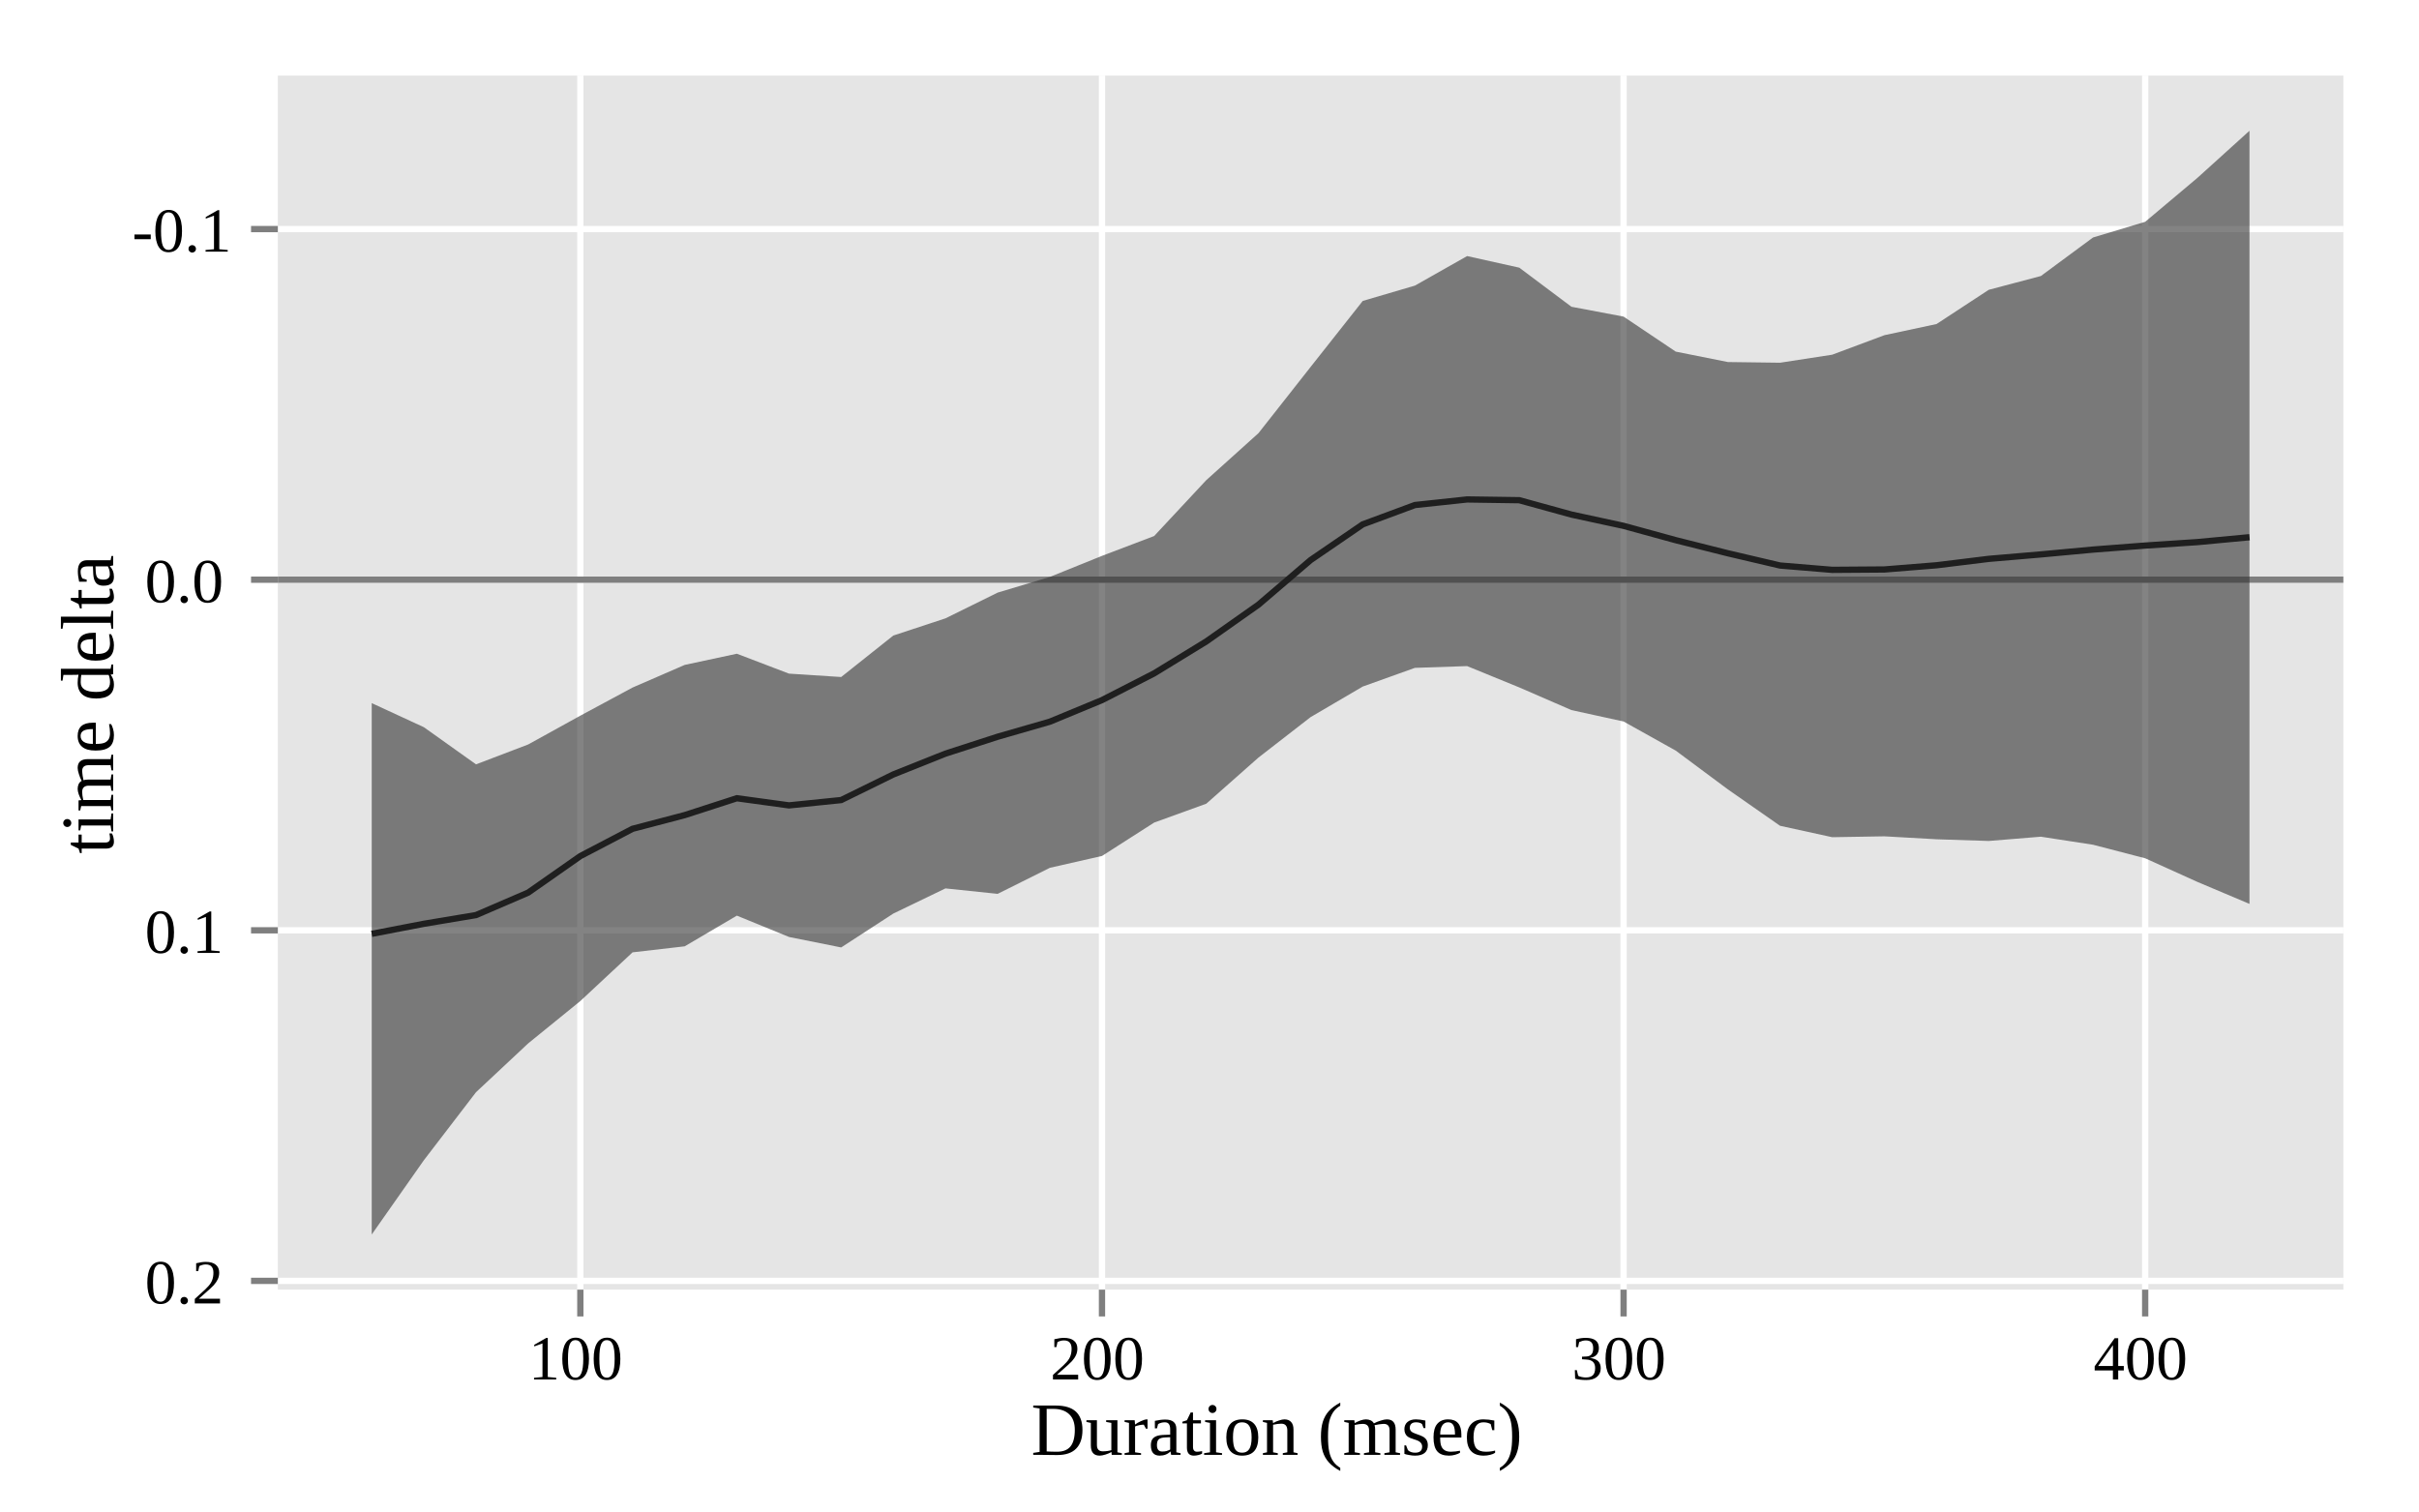
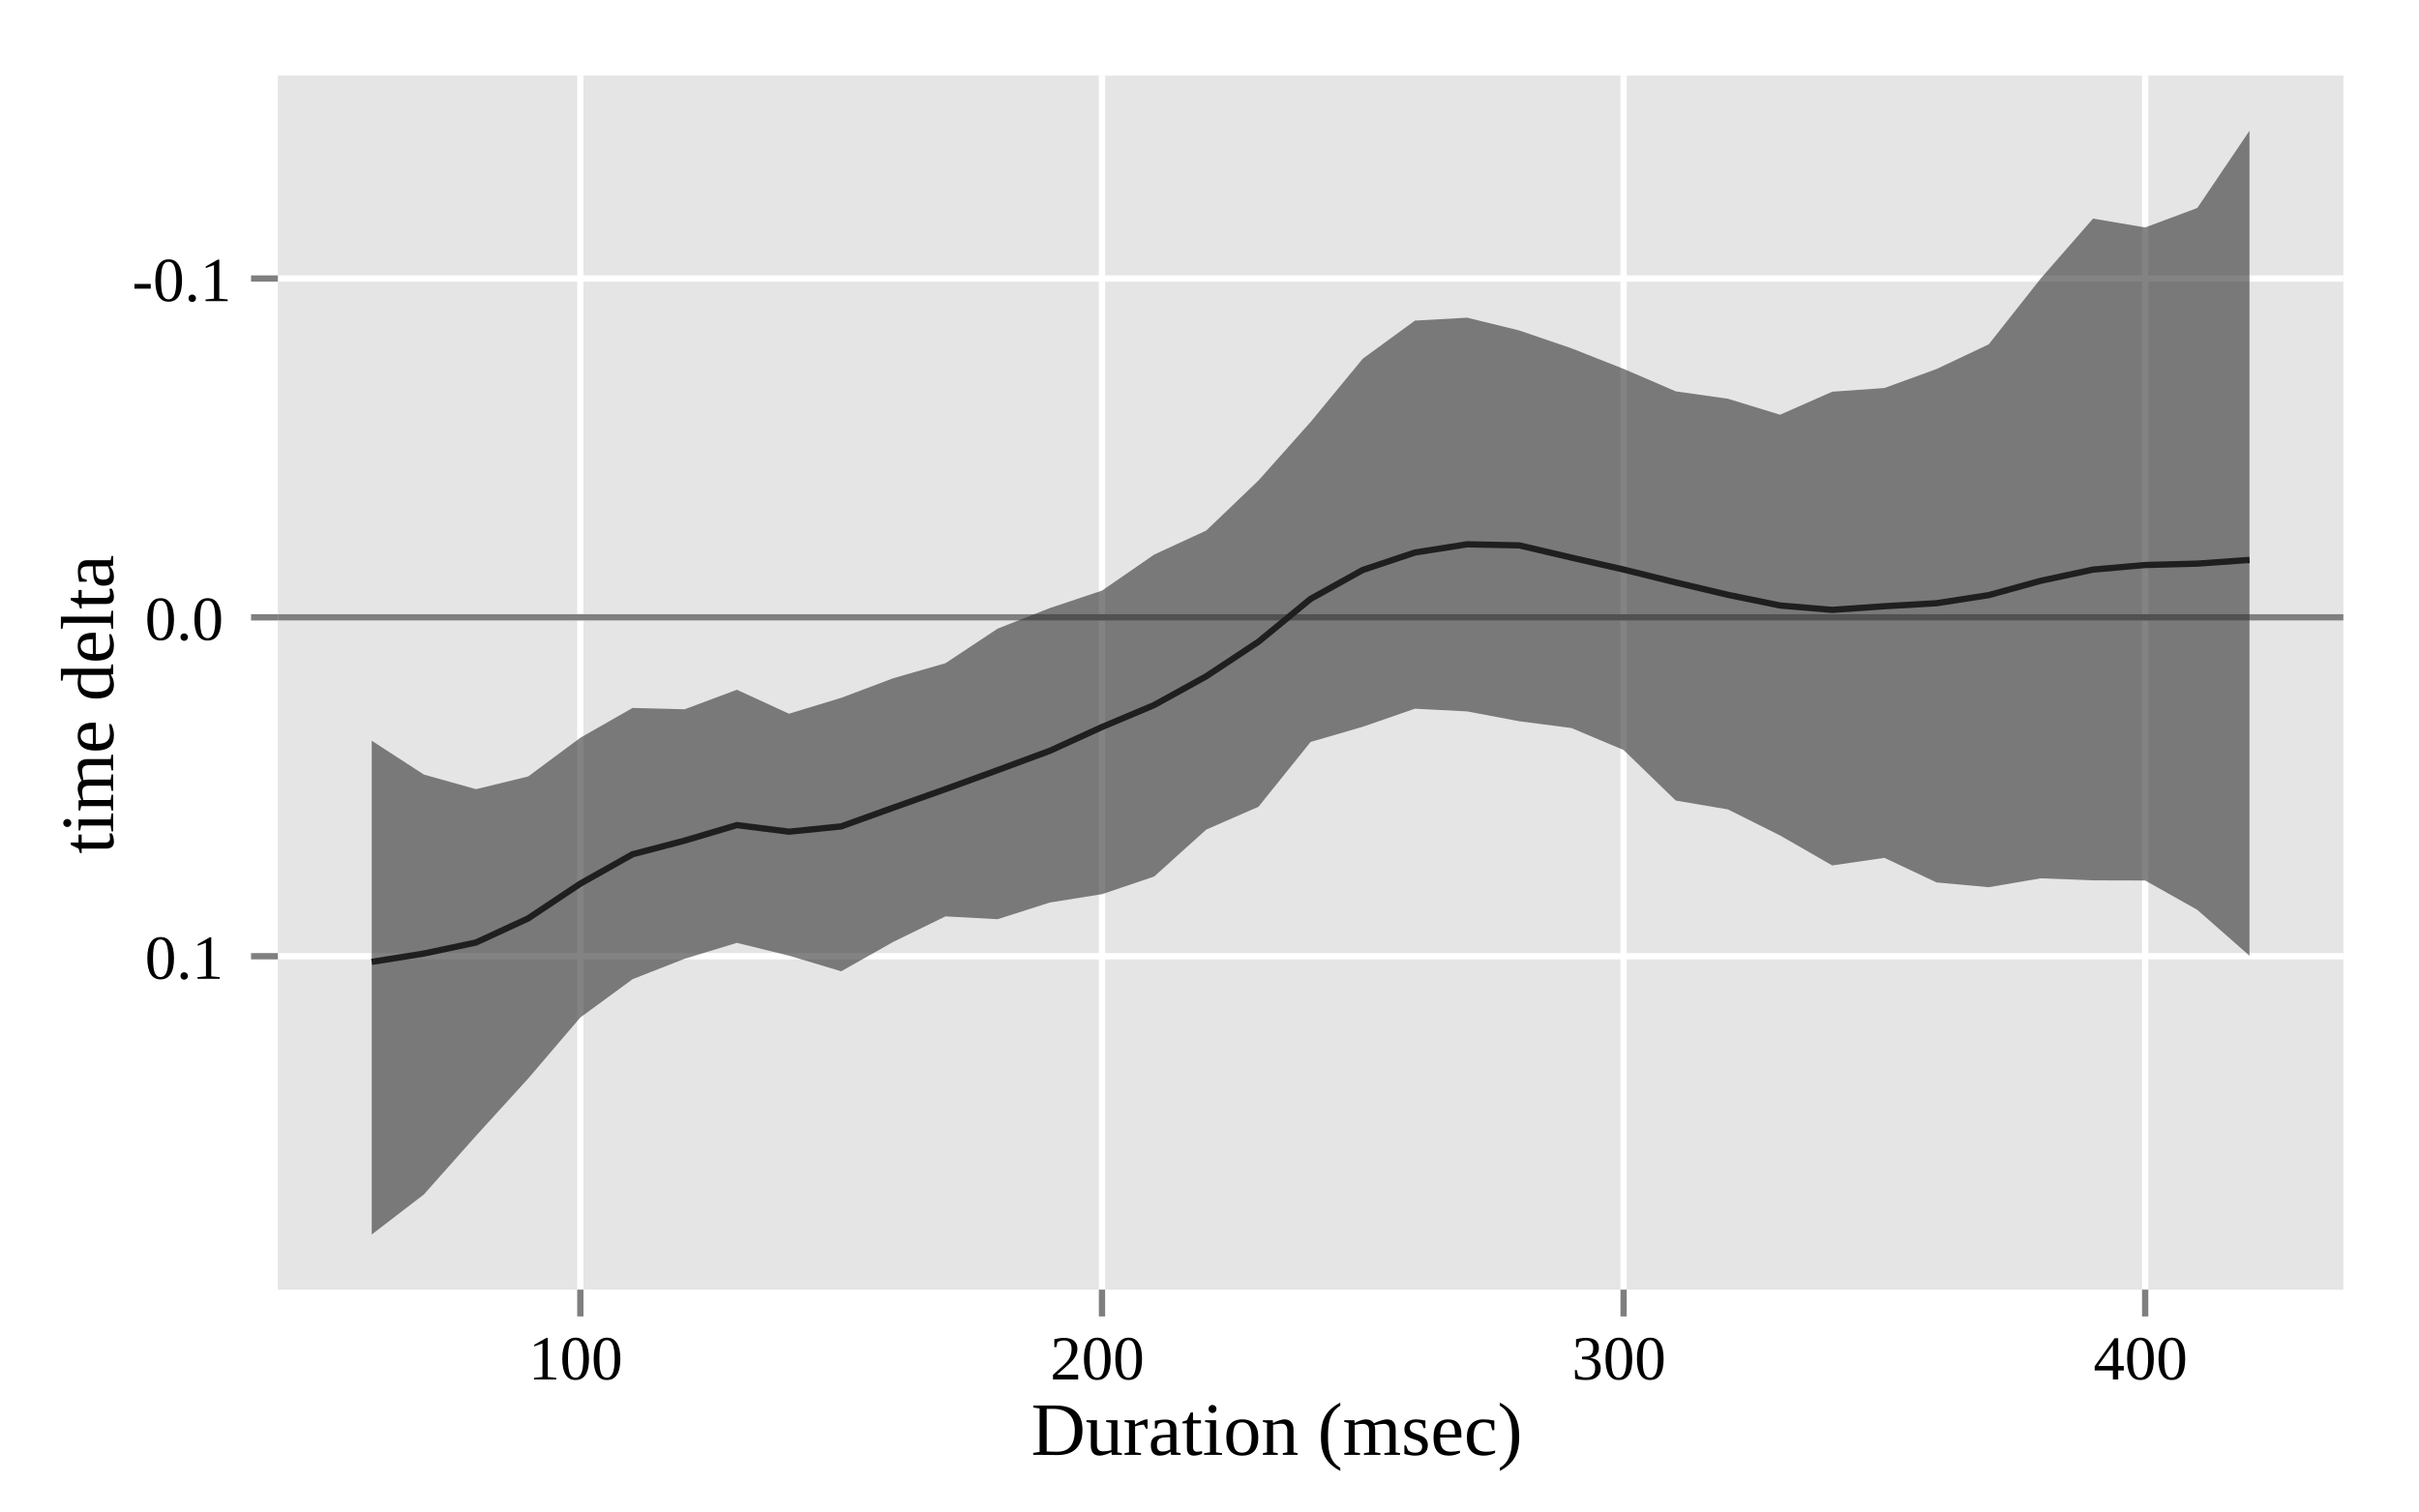
<svg xmlns="http://www.w3.org/2000/svg" width="385.44" height="240.90" viewBox="0,0,385.44,240.90">
  <rect width="100%" height="100%" style="fill:#FFFFFF" />
  <polygon points="0.00 , 0.00 385.44 , 0.00 385.44 , 240.90 0.00 , 240.90 " style="stroke-width:1;stroke:#FFFFFF;fill:#FFFFFF;stroke-opacity:1;fill-opacity:1" />
  <polygon points="44.27 , 205.54 44.27 , 12.05 373.39 , 12.05 373.39 , 205.54 " style="stroke-width:1;stroke:#FFFFFF;fill:#E5E5E5;stroke-opacity:0;fill-opacity:1" />
-   <polyline points="44.27 , 64.45 373.39 , 64.45 " style="stroke-width:0;stroke:#F2F2F2;fill:#000000;stroke-opacity:1;fill-opacity:0" />
-   <polyline points="44.27 , 120.33 373.39 , 120.33 " style="stroke-width:0;stroke:#F2F2F2;fill:#000000;stroke-opacity:1;fill-opacity:0" />
-   <polyline points="44.27 , 176.20 373.39 , 176.20 " style="stroke-width:0;stroke:#F2F2F2;fill:#000000;stroke-opacity:1;fill-opacity:0" />
+   <polyline points="44.27 , 17.39 373.39 , 17.39 " style="stroke-width:0;stroke:#F2F2F2;fill:#000000;stroke-opacity:1;fill-opacity:0" />
+   <polyline points="44.27 , 71.39 373.39 , 71.39 " style="stroke-width:0;stroke:#F2F2F2;fill:#000000;stroke-opacity:1;fill-opacity:0" />
+   <polyline points="44.27 , 125.40 373.39 , 125.40 " style="stroke-width:0;stroke:#F2F2F2;fill:#000000;stroke-opacity:1;fill-opacity:0" />
  <polyline points="50.92 , 205.54 50.92 , 12.05 " style="stroke-width:0;stroke:#F2F2F2;fill:#000000;stroke-opacity:1;fill-opacity:0" />
  <polyline points="134.03 , 205.54 134.03 , 12.05 " style="stroke-width:0;stroke:#F2F2F2;fill:#000000;stroke-opacity:1;fill-opacity:0" />
  <polyline points="217.14 , 205.54 217.14 , 12.05 " style="stroke-width:0;stroke:#F2F2F2;fill:#000000;stroke-opacity:1;fill-opacity:0" />
  <polyline points="300.26 , 205.54 300.26 , 12.05 " style="stroke-width:0;stroke:#F2F2F2;fill:#000000;stroke-opacity:1;fill-opacity:0" />
-   <polyline points="44.27 , 36.51 373.39 , 36.51 " style="stroke-width:1;stroke:#FFFFFF;fill:#000000;stroke-opacity:1;fill-opacity:0" />
-   <polyline points="44.27 , 92.39 373.39 , 92.39 " style="stroke-width:1;stroke:#FFFFFF;fill:#000000;stroke-opacity:1;fill-opacity:0" />
-   <polyline points="44.27 , 148.27 373.39 , 148.27 " style="stroke-width:1;stroke:#FFFFFF;fill:#000000;stroke-opacity:1;fill-opacity:0" />
-   <polyline points="44.27 , 204.14 373.39 , 204.14 " style="stroke-width:1;stroke:#FFFFFF;fill:#000000;stroke-opacity:1;fill-opacity:0" />
+   <polyline points="44.27 , 44.39 373.39 , 44.39 " style="stroke-width:1;stroke:#FFFFFF;fill:#000000;stroke-opacity:1;fill-opacity:0" />
+   <polyline points="44.27 , 98.39 373.39 , 98.39 " style="stroke-width:1;stroke:#FFFFFF;fill:#000000;stroke-opacity:1;fill-opacity:0" />
+   <polyline points="44.27 , 152.40 373.39 , 152.40 " style="stroke-width:1;stroke:#FFFFFF;fill:#000000;stroke-opacity:1;fill-opacity:0" />
  <polyline points="92.47 , 205.54 92.47 , 12.05 " style="stroke-width:1;stroke:#FFFFFF;fill:#000000;stroke-opacity:1;fill-opacity:0" />
  <polyline points="175.59 , 205.54 175.59 , 12.05 " style="stroke-width:1;stroke:#FFFFFF;fill:#000000;stroke-opacity:1;fill-opacity:0" />
  <polyline points="258.70 , 205.54 258.70 , 12.05 " style="stroke-width:1;stroke:#FFFFFF;fill:#000000;stroke-opacity:1;fill-opacity:0" />
  <polyline points="341.81 , 205.54 341.81 , 12.05 " style="stroke-width:1;stroke:#FFFFFF;fill:#000000;stroke-opacity:1;fill-opacity:0" />
-   <line x1="44.27" y1="92.39" x2="373.39" y2="92.39" style="stroke-width:1;stroke:#7F7F7F;fill:#000000;stroke-opacity:1;fill-opacity:0" />
-   <polyline points="59.23 , 148.83 67.54 , 147.23 75.85 , 145.84 84.16 , 142.26 92.47 , 136.44 100.79 , 132.09 109.10 , 129.91 117.41 , 127.22 125.72 , 128.36 134.03 , 127.51 142.34 , 123.43 150.65 , 120.11 158.96 , 117.42 167.28 , 115.02 175.59 , 111.58 183.90 , 107.32 192.21 , 102.23 200.52 , 96.37 208.83 , 89.26 217.14 , 83.57 225.45 , 80.49 233.77 , 79.60 242.08 , 79.72 250.39 , 82.01 258.70 , 83.81 267.01 , 86.09 275.32 , 88.18 283.63 , 90.13 291.94 , 90.82 300.26 , 90.76 308.57 , 90.09 316.88 , 89.07 325.19 , 88.36 333.50 , 87.59 341.81 , 86.95 350.12 , 86.40 358.43 , 85.62 " style="stroke-width:1;stroke:#000000;fill:#000000;stroke-opacity:1;fill-opacity:0" />
-   <polygon points="59.23 , 196.75 67.54 , 184.91 75.85 , 174.07 84.16 , 166.29 92.47 , 159.54 100.79 , 151.78 109.10 , 150.82 117.41 , 145.93 125.72 , 149.33 134.03 , 151.00 142.34 , 145.60 150.65 , 141.59 158.96 , 142.46 167.28 , 138.31 175.59 , 136.42 183.90 , 131.10 192.21 , 128.09 200.52 , 120.74 208.83 , 114.29 217.14 , 109.42 225.45 , 106.44 233.77 , 106.16 242.08 , 109.56 250.39 , 113.17 258.70 , 114.99 267.01 , 119.63 275.32 , 125.81 283.63 , 131.61 291.94 , 133.43 300.26 , 133.29 308.57 , 133.76 316.88 , 134.03 325.19 , 133.35 333.50 , 134.63 341.81 , 136.79 350.12 , 140.55 358.43 , 144.06 358.43 , 20.84 350.12 , 28.36 341.81 , 35.35 333.50 , 37.85 325.19 , 43.99 316.88 , 46.19 308.57 , 51.64 300.26 , 53.42 291.94 , 56.53 283.63 , 57.81 275.32 , 57.70 267.01 , 56.04 258.70 , 50.46 250.39 , 48.89 242.08 , 42.66 233.77 , 40.81 225.45 , 45.52 217.14 , 47.96 208.83 , 58.48 200.52 , 69.04 192.21 , 76.52 183.90 , 85.43 175.59 , 88.59 167.28 , 91.95 158.96 , 94.45 150.65 , 98.55 142.34 , 101.29 134.03 , 107.90 125.72 , 107.36 117.41 , 104.19 109.10 , 105.97 100.79 , 109.58 92.47 , 114.06 84.16 , 118.65 75.85 , 121.82 67.54 , 115.90 59.23 , 112.06 " style="stroke-width:1;stroke:#FFFFFF;fill:#333333;stroke-opacity:0;fill-opacity:0.606" />
-   <text transform="translate(21.05,40.11)" style="font-size:10">-0.1</text>
-   <text transform="translate(23.10,95.99)" style="font-size:10">0.0</text>
-   <text transform="translate(23.10,151.87)" style="font-size:10">0.1</text>
-   <text transform="translate(23.10,207.74)" style="font-size:10">0.2</text>
-   <polyline points="40.00 , 36.51 44.27 , 36.51 " style="stroke-width:1;stroke:#7F7F7F;fill:#000000;stroke-opacity:1;fill-opacity:0" />
-   <polyline points="40.00 , 92.39 44.27 , 92.39 " style="stroke-width:1;stroke:#7F7F7F;fill:#000000;stroke-opacity:1;fill-opacity:0" />
-   <polyline points="40.00 , 148.27 44.27 , 148.27 " style="stroke-width:1;stroke:#7F7F7F;fill:#000000;stroke-opacity:1;fill-opacity:0" />
-   <polyline points="40.00 , 204.14 44.27 , 204.14 " style="stroke-width:1;stroke:#7F7F7F;fill:#000000;stroke-opacity:1;fill-opacity:0" />
+   <line x1="44.27" y1="98.39" x2="373.39" y2="98.39" style="stroke-width:1;stroke:#7F7F7F;fill:#000000;stroke-opacity:1;fill-opacity:0" />
+   <polyline points="59.23 , 153.30 67.54 , 151.97 75.85 , 150.21 84.16 , 146.37 92.47 , 140.83 100.79 , 136.15 109.10 , 133.97 117.41 , 131.50 125.72 , 132.55 134.03 , 131.71 142.34 , 128.72 150.65 , 125.77 158.96 , 122.74 167.28 , 119.66 175.59 , 115.87 183.90 , 112.37 192.21 , 107.78 200.52 , 102.28 208.83 , 95.45 217.14 , 90.84 225.45 , 88.06 233.77 , 86.75 242.08 , 86.92 250.39 , 88.87 258.70 , 90.77 267.01 , 92.83 275.32 , 94.80 283.63 , 96.50 291.94 , 97.20 300.26 , 96.62 308.57 , 96.14 316.88 , 94.85 325.19 , 92.56 333.50 , 90.78 341.81 , 90.05 350.12 , 89.83 358.43 , 89.24 " style="stroke-width:1;stroke:#000000;fill:#000000;stroke-opacity:1;fill-opacity:0" />
+   <polygon points="59.23 , 196.75 67.54 , 190.37 75.85 , 181.02 84.16 , 171.89 92.47 , 162.16 100.79 , 156.06 109.10 , 152.80 117.41 , 150.27 125.72 , 152.31 134.03 , 154.80 142.34 , 150.11 150.65 , 146.05 158.96 , 146.50 167.28 , 143.84 175.59 , 142.51 183.90 , 139.70 192.21 , 132.21 200.52 , 128.58 208.83 , 118.25 217.14 , 115.83 225.45 , 112.95 233.77 , 113.38 242.08 , 114.95 250.39 , 116.03 258.70 , 119.53 267.01 , 127.59 275.32 , 129.00 283.63 , 133.15 291.94 , 137.93 300.26 , 136.72 308.57 , 140.64 316.88 , 141.40 325.19 , 139.98 333.50 , 140.31 341.81 , 140.33 350.12 , 145.01 358.43 , 152.32 358.43 , 20.84 350.12 , 33.14 341.81 , 36.25 333.50 , 34.84 325.19 , 44.36 316.88 , 54.88 308.57 , 58.81 300.26 , 61.84 291.94 , 62.43 283.63 , 66.10 275.32 , 63.55 267.01 , 62.37 258.70 , 58.79 250.39 , 55.51 242.08 , 52.67 233.77 , 50.63 225.45 , 51.10 217.14 , 57.17 208.83 , 67.25 200.52 , 76.58 192.21 , 84.55 183.90 , 88.39 175.59 , 94.13 167.28 , 96.91 158.96 , 100.19 150.65 , 105.70 142.34 , 108.09 134.03 , 111.22 125.72 , 113.75 117.41 , 109.93 109.10 , 113.04 100.79 , 112.83 92.47 , 117.58 84.16 , 123.75 75.85 , 125.78 67.54 , 123.45 59.23 , 118.05 " style="stroke-width:1;stroke:#FFFFFF;fill:#333333;stroke-opacity:0;fill-opacity:0.606" />
+   <text transform="translate(21.05,47.99)" style="font-size:10">-0.1</text>
+   <text transform="translate(23.10,101.99)" style="font-size:10">0.0</text>
+   <text transform="translate(23.10,156.00)" style="font-size:10">0.1</text>
+   <polyline points="40.00 , 44.39 44.27 , 44.39 " style="stroke-width:1;stroke:#7F7F7F;fill:#000000;stroke-opacity:1;fill-opacity:0" />
+   <polyline points="40.00 , 98.39 44.27 , 98.39 " style="stroke-width:1;stroke:#7F7F7F;fill:#000000;stroke-opacity:1;fill-opacity:0" />
+   <polyline points="40.00 , 152.40 44.27 , 152.40 " style="stroke-width:1;stroke:#7F7F7F;fill:#000000;stroke-opacity:1;fill-opacity:0" />
  <polyline points="92.47 , 209.81 92.47 , 205.54 " style="stroke-width:1;stroke:#7F7F7F;fill:#000000;stroke-opacity:1;fill-opacity:0" />
  <polyline points="175.59 , 209.81 175.59 , 205.54 " style="stroke-width:1;stroke:#7F7F7F;fill:#000000;stroke-opacity:1;fill-opacity:0" />
  <polyline points="258.70 , 209.81 258.70 , 205.54 " style="stroke-width:1;stroke:#7F7F7F;fill:#000000;stroke-opacity:1;fill-opacity:0" />
  <polyline points="341.81 , 209.81 341.81 , 205.54 " style="stroke-width:1;stroke:#7F7F7F;fill:#000000;stroke-opacity:1;fill-opacity:0" />
  <text transform="translate(84.22,219.85)" style="font-size:10">100</text>
  <text transform="translate(167.34,219.85)" style="font-size:10">200</text>
  <text transform="translate(250.45,219.85)" style="font-size:10">300</text>
  <text transform="translate(333.56,219.85)" style="font-size:10">400</text>
  <text transform="translate(164.29,231.87)" style="font-size:12">Duration (msec)</text>
  <text transform="translate(18.03,136.09) rotate(-90)" style="font-size:12">time delta</text>
</svg>
